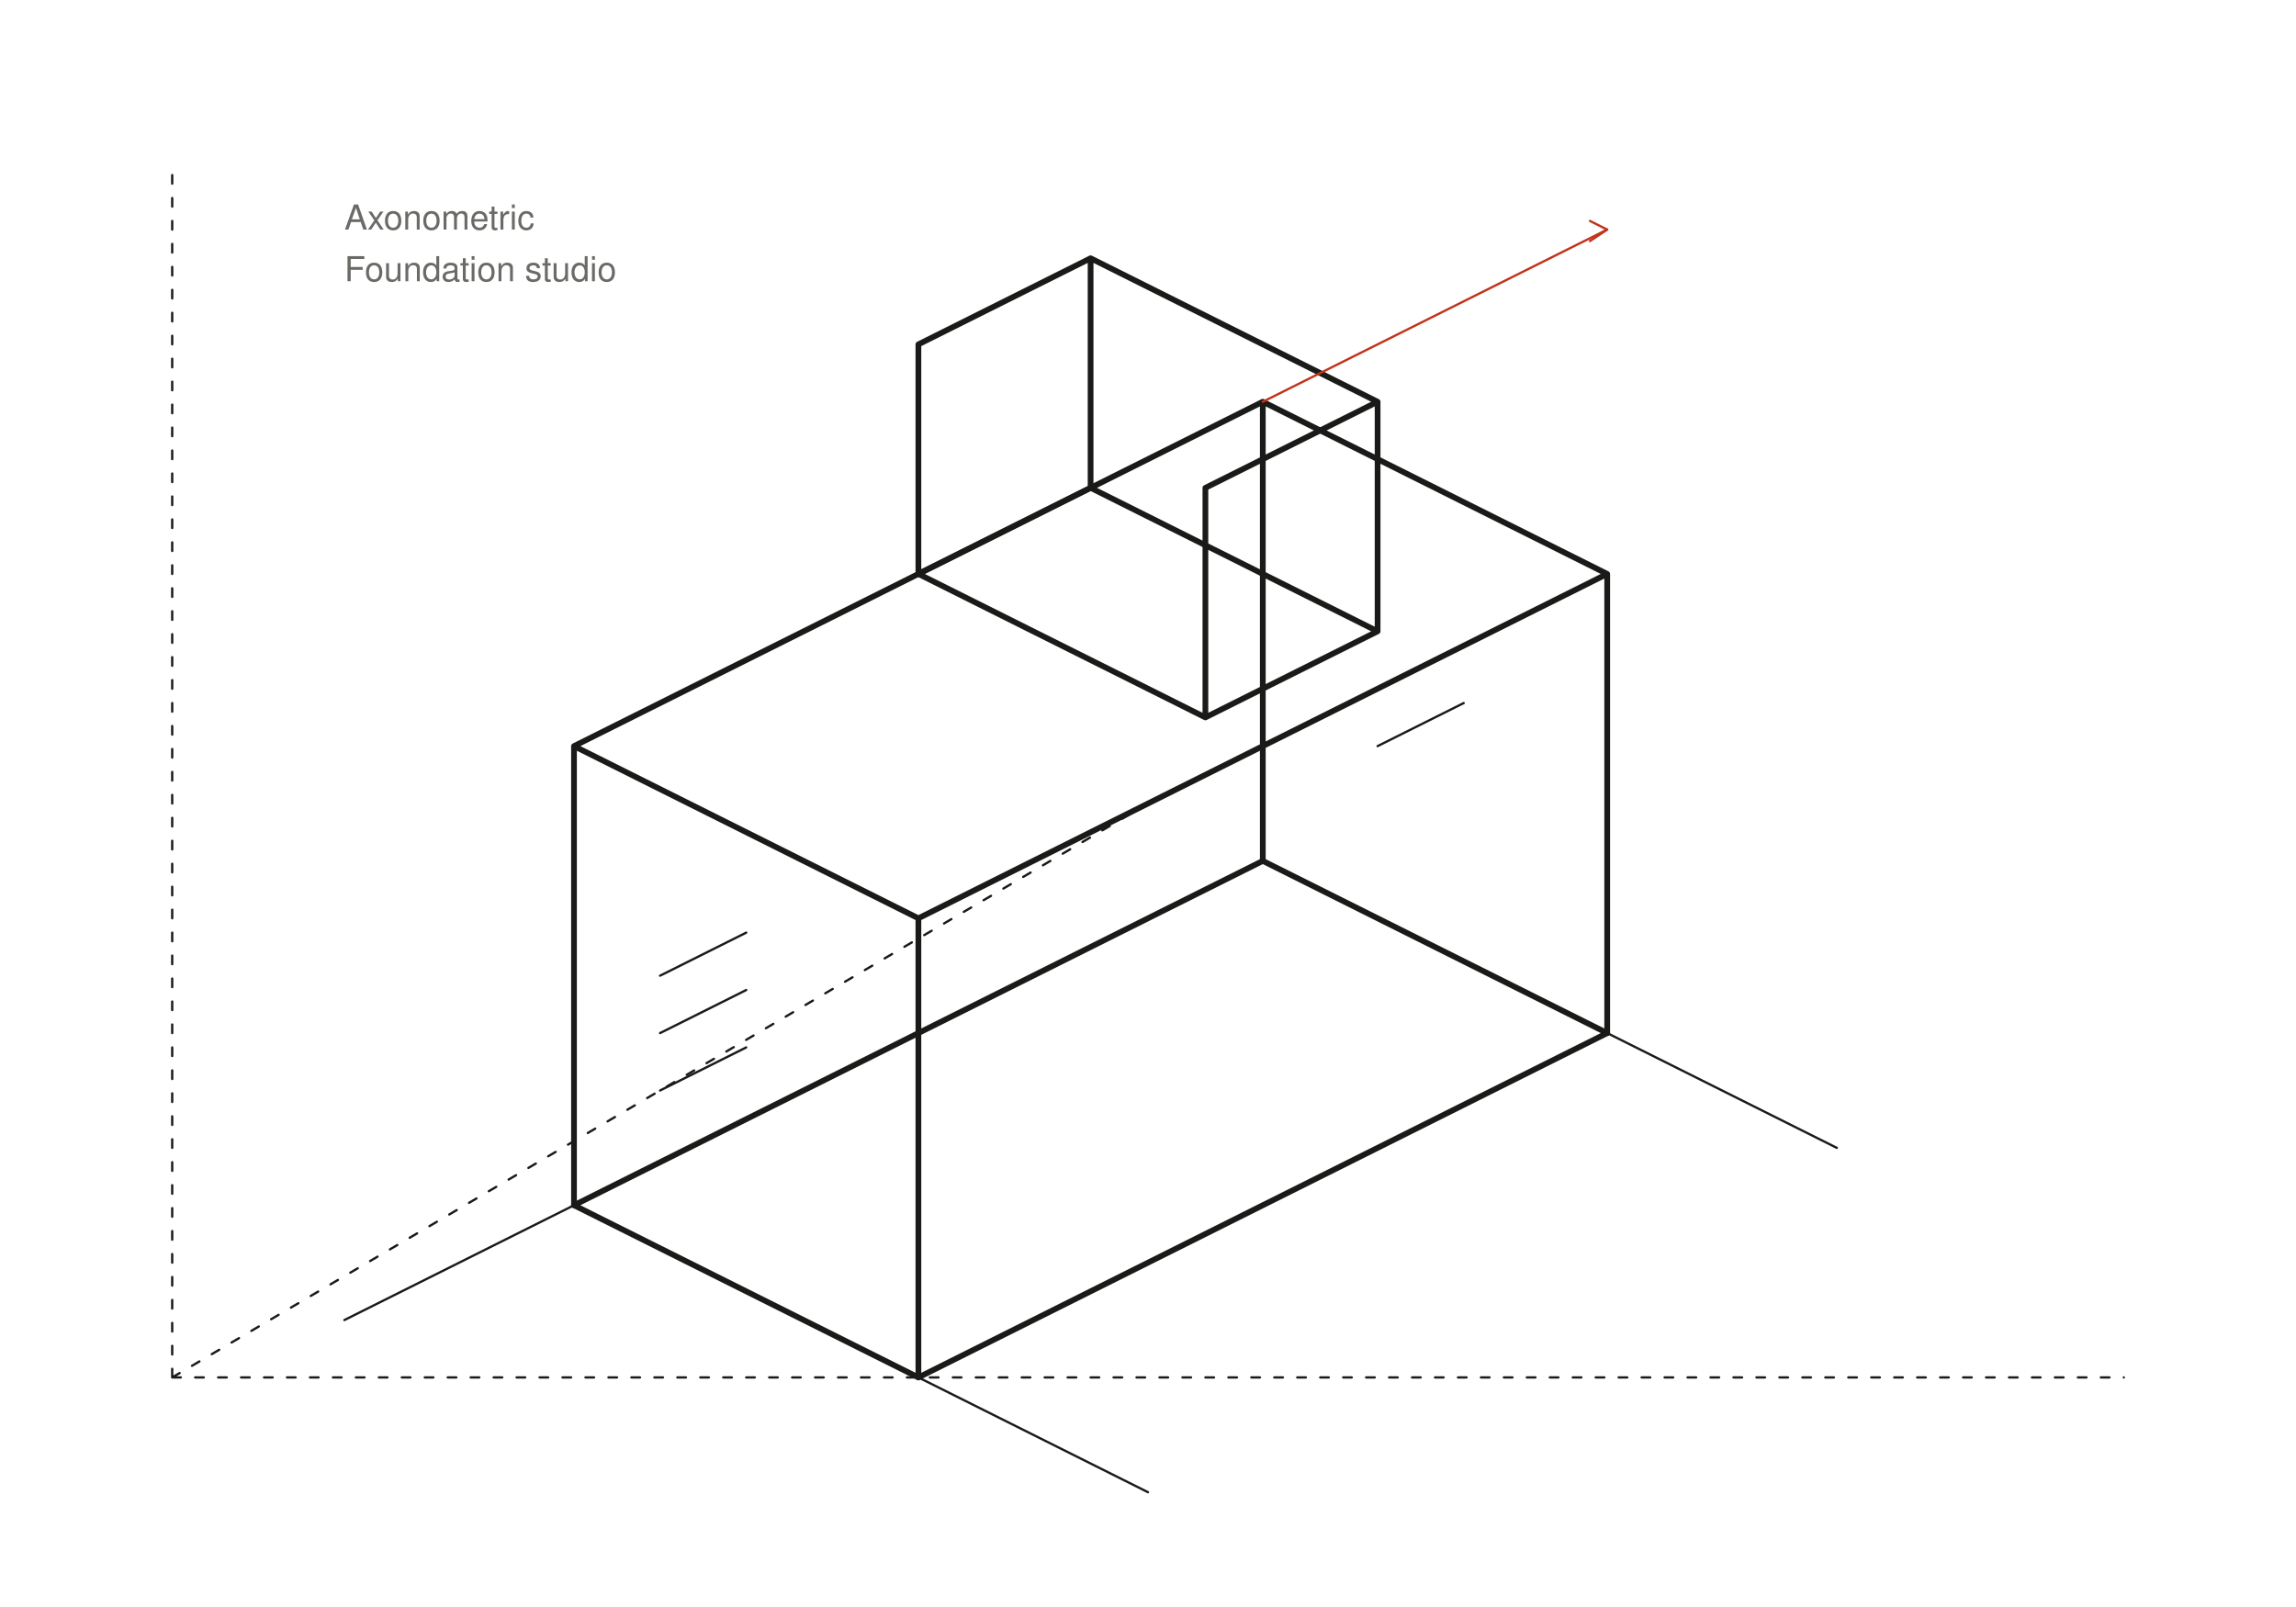
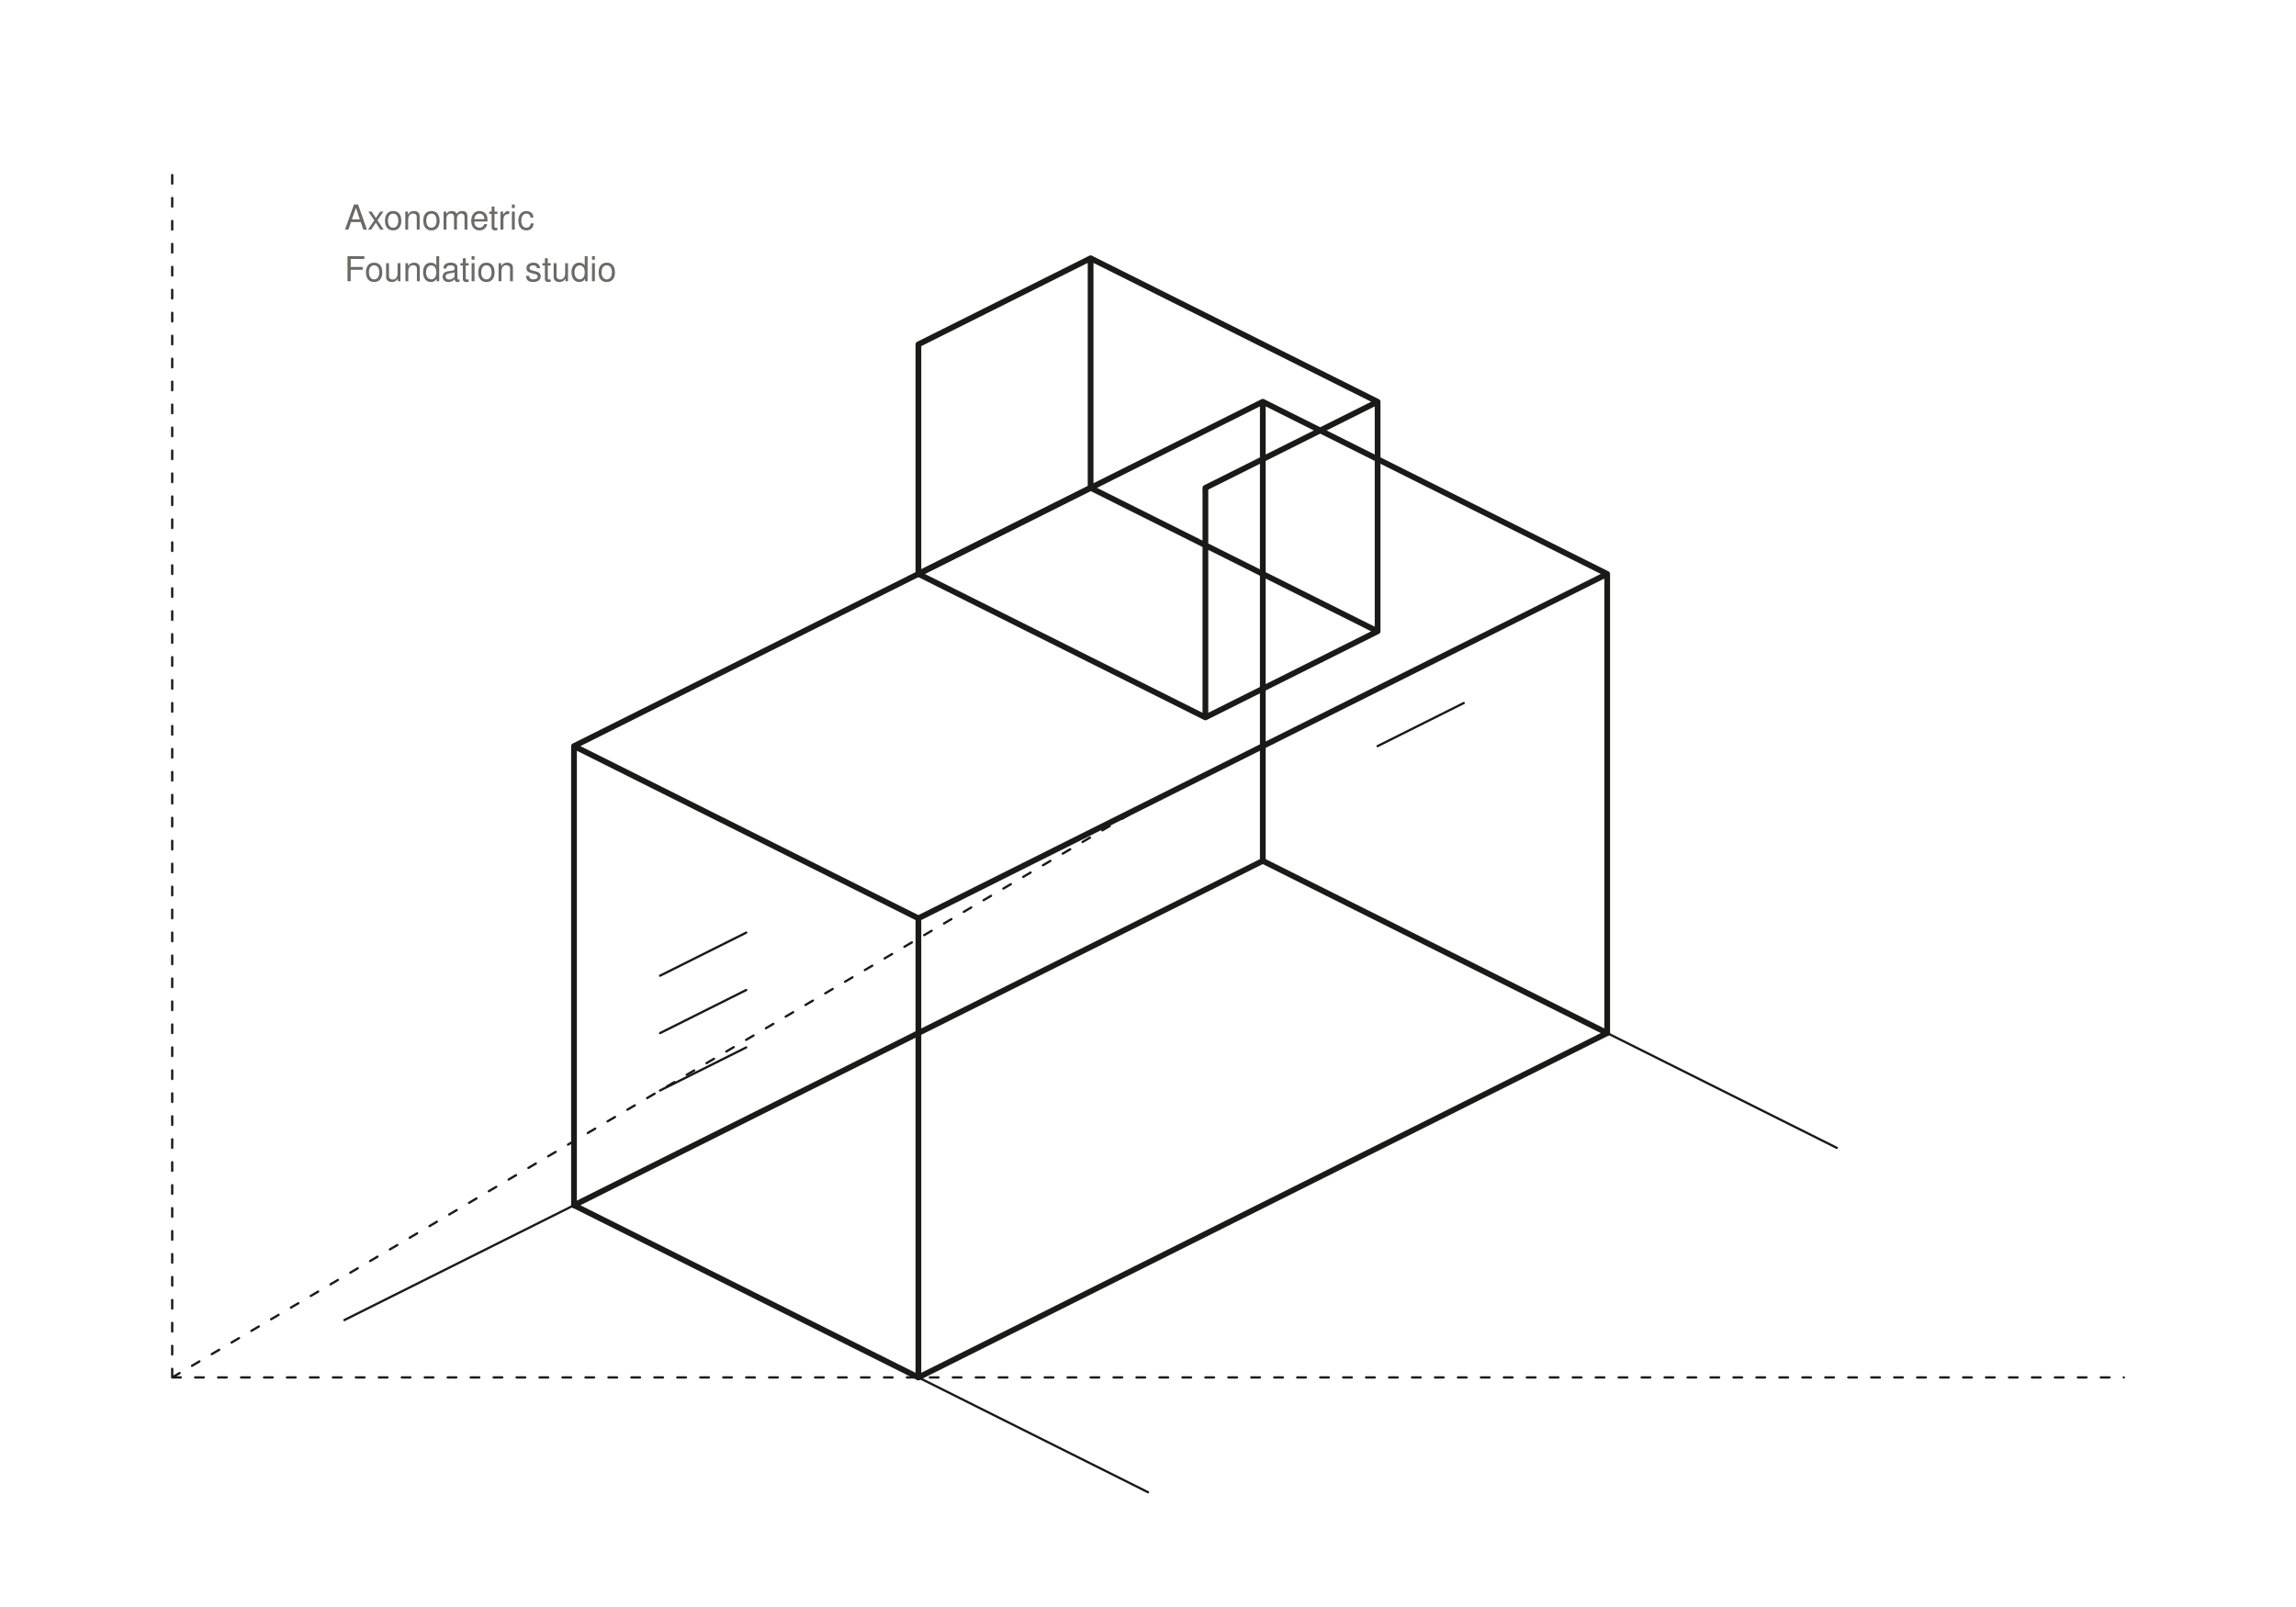
<svg xmlns="http://www.w3.org/2000/svg" viewBox="0 0 800 560" fill="none" stroke="#1a1a18" stroke-linecap="round" stroke-linejoin="round">
-   <style>text{font-family:Archivo,Helvetica,Arial,sans-serif;font-size:12px;fill:#6b6a66;stroke:none}.w{stroke-width:7;stroke-linecap:butt;stroke-linejoin:miter}.m{stroke-width:2}.t{stroke-width:.8}.f{fill:#1a1a18;stroke:none}.g{stroke:#c2331c}</style>
+   <style>text{font-family:Archivo,Helvetica,Arial,sans-serif;font-size:12px;fill:#6b6a66;stroke:none}.w{stroke-width:7;stroke-linecap:butt;stroke-linejoin:miter}.m{stroke-width:2}.t{stroke-width:.8}.f{fill:#1a1a18;stroke:none}</style>
  <g class="t" stroke-dasharray="3 5">
    <path d="M60 480 L740 480 M60 480 L60 60 M60 480 L400 280" />
  </g>
  <path class="m" d="M200 420 L440 300 L560 360 L320 480 Z" />
  <path class="m" d="M200 420 V260 L440 140 L560 200 V360 M440 140 V300 M560 200 L320 320 M320 320 V480 M200 260 L320 320" />
  <path class="m" d="M320 200 L380 170 L480 220 L420 250 Z M320 200 V120 L380 90 L480 140 L420 170 M480 140 V220 M380 90 V170 M420 170 V250" />
  <path class="t" d="M200 260 L320 200 M320 320 L440 260" />
  <g class="t">
    <path d="M230 340 L260 325 M230 360 L260 345 M230 380 L260 365 M480 240 L510 225 M480 260 L510 245" />
  </g>
  <path class="t" d="M120 460 L200 420 M320 480 L400 520 M560 360 L640 400" />
-   <path class="g t" d="M440 140 L560 80" />
-   <path class="g t" d="M560 80 l-6 -3 M560 80 l-6 4" />
  <text x="120" y="80" fill="#1a1a18">Axonometric</text>
  <text x="120" y="98">Foundation studio</text>
</svg>
